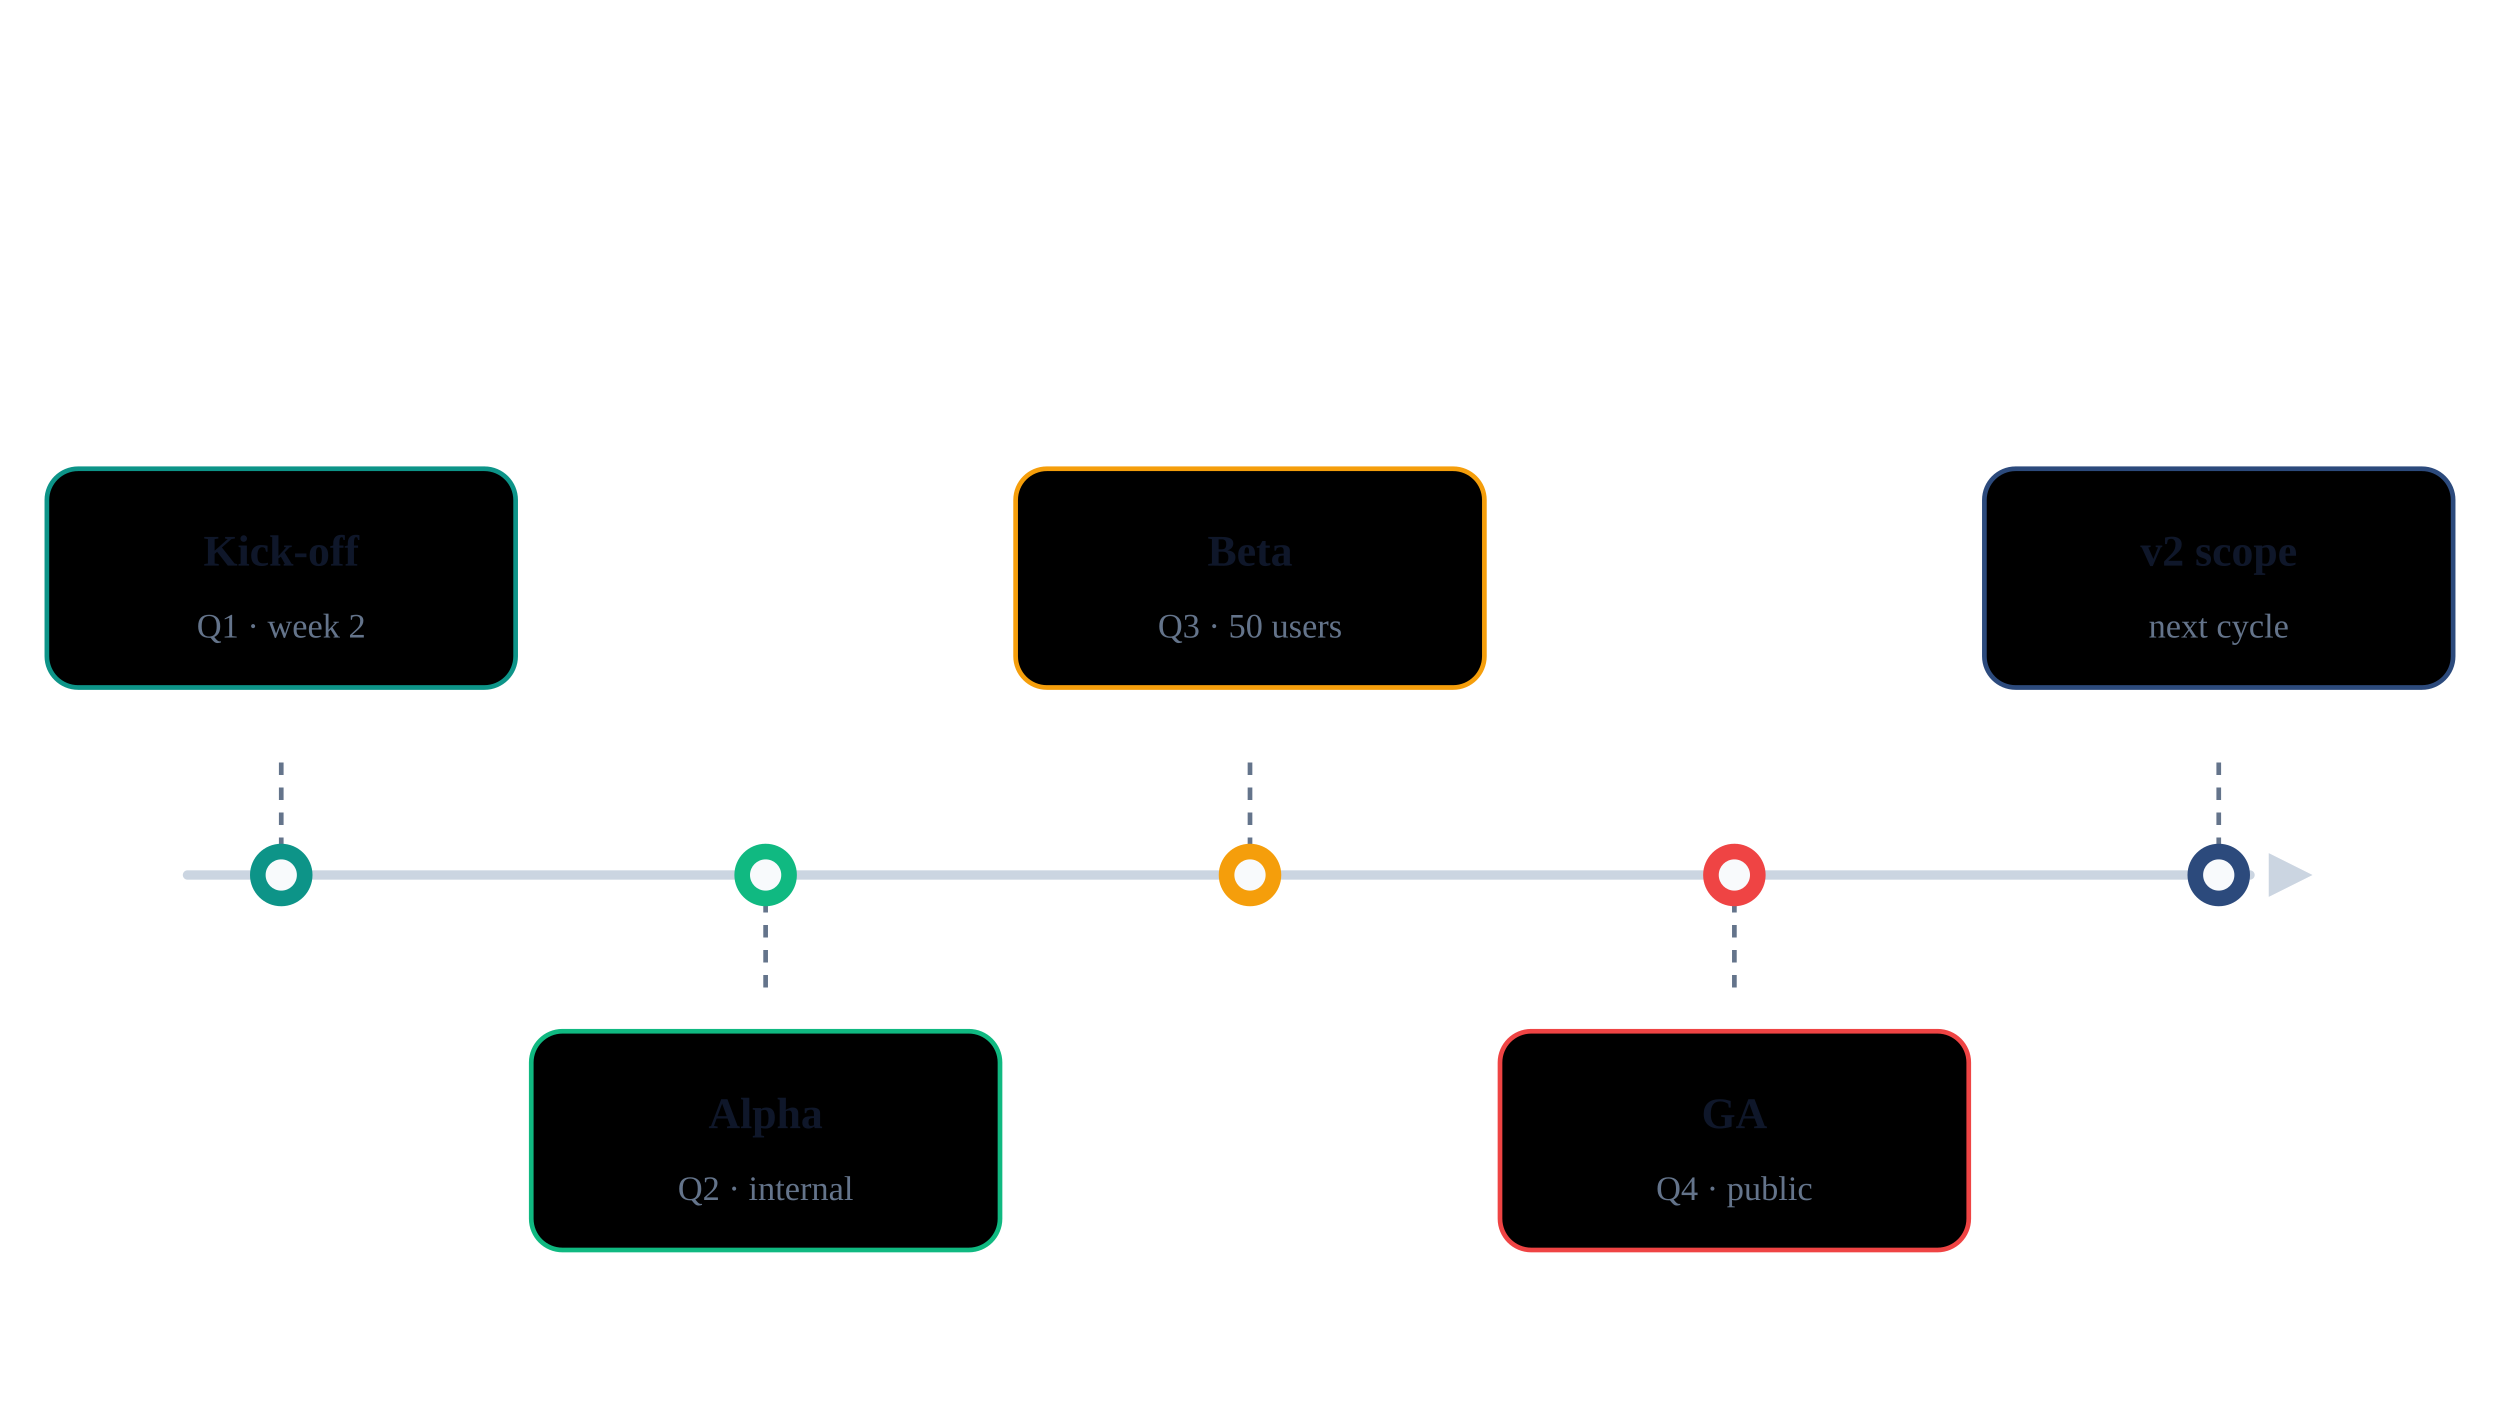
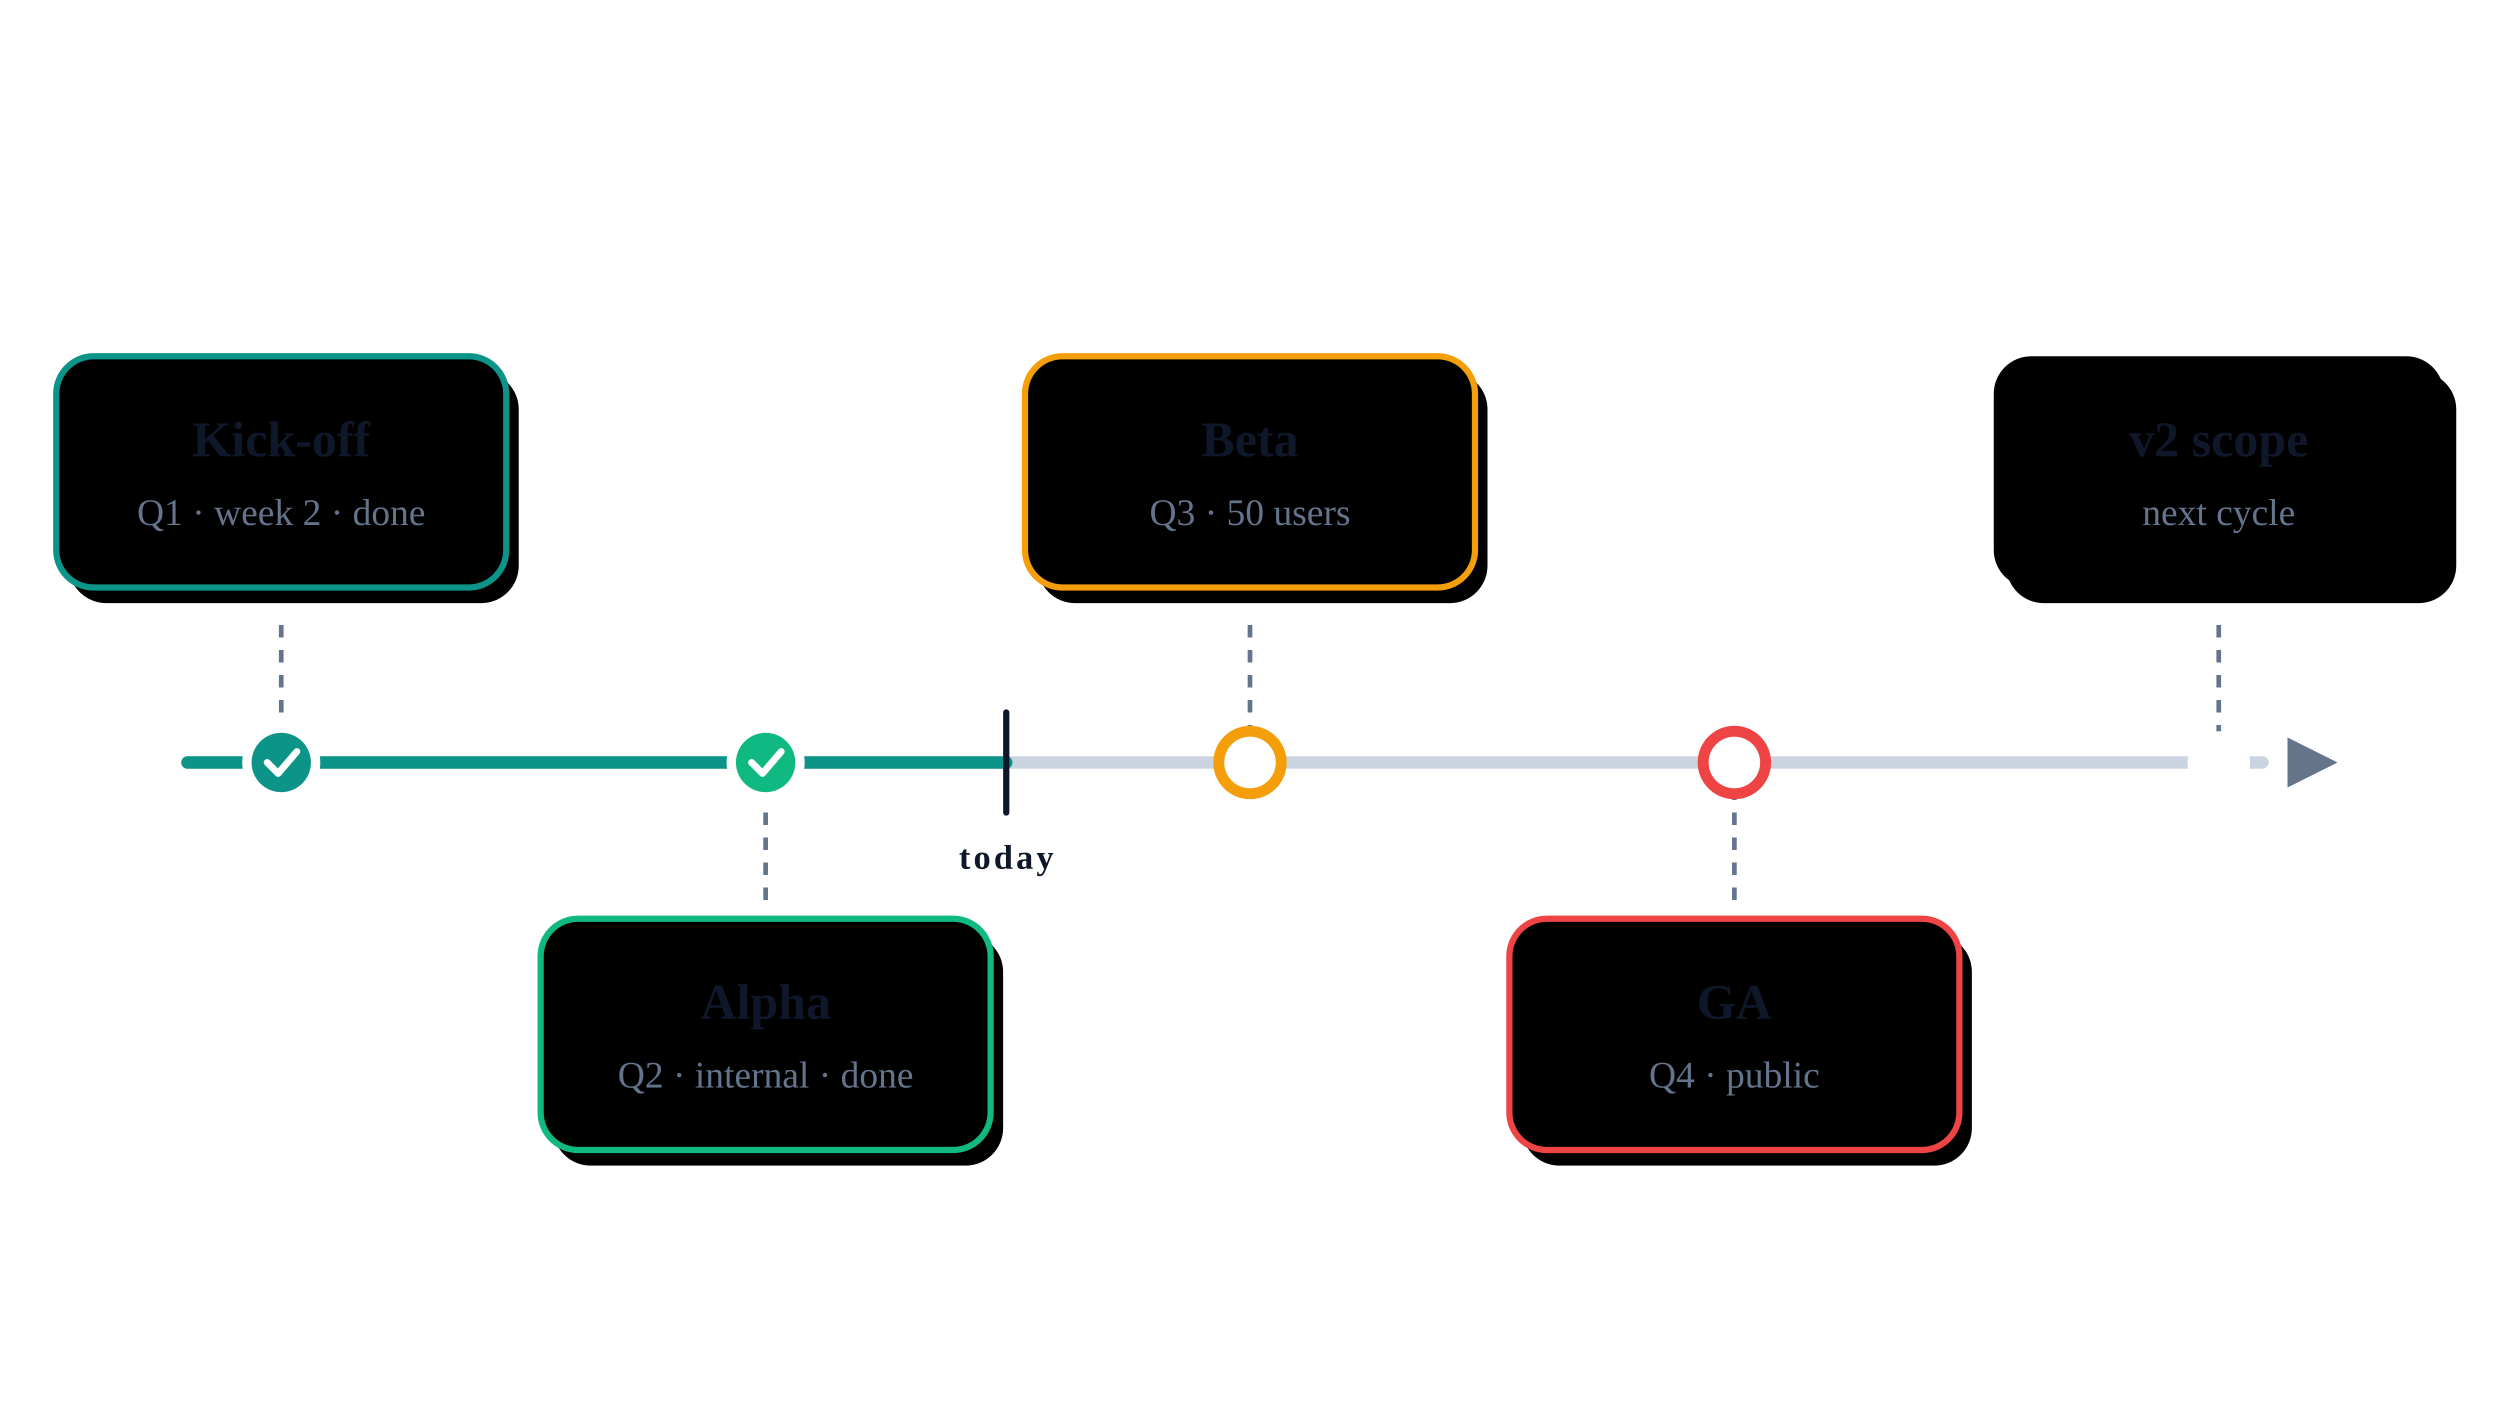
- <svg xmlns="http://www.w3.org/2000/svg" viewBox="0 0 800 450" role="img" aria-label="Roadmap with five milestones along a horizontal spine, labels alternating above and below" style="width:100%;height:auto">
-   <line x1="60" y1="280" x2="720" y2="280" style="stroke:var(--border-bright,#cbd5e1);stroke-width:3" stroke-linecap="round" />
-   <polygon points="740,280 726,273 726,287" fill="var(--border-bright,#cbd5e1)" />
-   <g style="stroke:var(--text-muted,#64748b);stroke-width:1.5" stroke-dasharray="4 4" fill="none">
-     <line x1="90" y1="280" x2="90" y2="240" />
-     <line x1="245" y1="280" x2="245" y2="320" />
-     <line x1="400" y1="280" x2="400" y2="240" />
-     <line x1="555" y1="280" x2="555" y2="320" />
-     <line x1="710" y1="280" x2="710" y2="240" />
-   </g>
-   <g>
-     <circle cx="90" cy="280" r="10" style="fill:var(--teal,#0d9488)" />
-     <circle cx="90" cy="280" r="5" style="fill:var(--surface,#f8fafc)" />
-     <circle cx="245" cy="280" r="10" style="fill:var(--green,#10b981)" />
-     <circle cx="245" cy="280" r="5" style="fill:var(--surface,#f8fafc)" />
-     <circle cx="400" cy="280" r="10" style="fill:var(--amber,#f59e0b)" />
-     <circle cx="400" cy="280" r="5" style="fill:var(--surface,#f8fafc)" />
-     <circle cx="555" cy="280" r="10" style="fill:var(--coral,#ef4444)" />
-     <circle cx="555" cy="280" r="5" style="fill:var(--surface,#f8fafc)" />
-     <circle cx="710" cy="280" r="10" style="fill:var(--deep-blue,#2c4a7c)" />
-     <circle cx="710" cy="280" r="5" style="fill:var(--surface,#f8fafc)" />
-   </g>
-   <g>
-     <rect x="15" y="150" width="150" height="70" rx="10" style="fill:color-mix(in srgb, var(--teal,#0d9488) 12%, var(--surface,#f8fafc));stroke:var(--teal,#0d9488);stroke-width:1.5" />
-     <text x="90" y="181" text-anchor="middle" style="font-family:var(--font-head,ui-sans-serif,system-ui);font-size:14px;font-weight:600;fill:var(--text,#0f172a)">Kick-off</text>
-     <text x="90" y="204" text-anchor="middle" style="font-family:var(--font-sans,ui-sans-serif,system-ui);font-size:11px;fill:var(--text-muted,#64748b)">Q1 · week 2</text>
-     <rect x="170" y="330" width="150" height="70" rx="10" style="fill:color-mix(in srgb, var(--green,#10b981) 12%, var(--surface,#f8fafc));stroke:var(--green,#10b981);stroke-width:1.5" />
-     <text x="245" y="361" text-anchor="middle" style="font-family:var(--font-head,ui-sans-serif,system-ui);font-size:14px;font-weight:600;fill:var(--text,#0f172a)">Alpha</text>
-     <text x="245" y="384" text-anchor="middle" style="font-family:var(--font-sans,ui-sans-serif,system-ui);font-size:11px;fill:var(--text-muted,#64748b)">Q2 · internal</text>
-     <rect x="325" y="150" width="150" height="70" rx="10" style="fill:color-mix(in srgb, var(--amber,#f59e0b) 12%, var(--surface,#f8fafc));stroke:var(--amber,#f59e0b);stroke-width:1.5" />
-     <text x="400" y="181" text-anchor="middle" style="font-family:var(--font-head,ui-sans-serif,system-ui);font-size:14px;font-weight:600;fill:var(--text,#0f172a)">Beta</text>
-     <text x="400" y="204" text-anchor="middle" style="font-family:var(--font-sans,ui-sans-serif,system-ui);font-size:11px;fill:var(--text-muted,#64748b)">Q3 · 50 users</text>
-     <rect x="480" y="330" width="150" height="70" rx="10" style="fill:color-mix(in srgb, var(--coral,#ef4444) 12%, var(--surface,#f8fafc));stroke:var(--coral,#ef4444);stroke-width:1.5" />
-     <text x="555" y="361" text-anchor="middle" style="font-family:var(--font-head,ui-sans-serif,system-ui);font-size:14px;font-weight:600;fill:var(--text,#0f172a)">GA</text>
-     <text x="555" y="384" text-anchor="middle" style="font-family:var(--font-sans,ui-sans-serif,system-ui);font-size:11px;fill:var(--text-muted,#64748b)">Q4 · public</text>
-     <rect x="635" y="150" width="150" height="70" rx="10" style="fill:color-mix(in srgb, var(--deep-blue,#2c4a7c) 12%, var(--surface,#f8fafc));stroke:var(--deep-blue,#2c4a7c);stroke-width:1.5" />
-     <text x="710" y="181" text-anchor="middle" style="font-family:var(--font-head,ui-sans-serif,system-ui);font-size:14px;font-weight:600;fill:var(--text,#0f172a)">v2 scope</text>
-     <text x="710" y="204" text-anchor="middle" style="font-family:var(--font-sans,ui-sans-serif,system-ui);font-size:11px;fill:var(--text-muted,#64748b)">next cycle</text>
-   </g>
+ <svg xmlns="http://www.w3.org/2000/svg" viewBox="0 0 800 450" role="img" aria-label="Roadmap with five milestones along a horizontal spine; the first two are done and a today marker sits before Beta" style="width:100%;height:auto">
+   <line x1="60" y1="244" x2="724" y2="244" style="stroke:var(--border-bright,#cbd5e1);stroke-width:4" stroke-linecap="round" />
+   <line x1="60" y1="244" x2="322" y2="244" style="stroke:var(--accent,#0d9488);stroke-width:4" stroke-linecap="round" />
+   <polygon points="748,244 732,252 732,236" style="fill:var(--text-muted,#64748b)" />
+   <line x1="322" y1="228" x2="322" y2="260" style="stroke:var(--text,#0f172a);stroke-width:2" stroke-linecap="round" />
+   <text x="322" y="278" text-anchor="middle" letter-spacing="1" style="font-family:var(--font-head,ui-sans-serif,system-ui);font-size:11px;font-weight:700;fill:var(--text,#0f172a)">today</text>
+   <line x1="90" y1="244" x2="90" y2="196" style="stroke:var(--text-muted,#64748b);stroke-width:1.5" stroke-dasharray="4 4" />
+   <line x1="245" y1="244" x2="245" y2="292" style="stroke:var(--text-muted,#64748b);stroke-width:1.5" stroke-dasharray="4 4" />
+   <line x1="400" y1="244" x2="400" y2="196" style="stroke:var(--text-muted,#64748b);stroke-width:1.5" stroke-dasharray="4 4" />
+   <line x1="555" y1="244" x2="555" y2="292" style="stroke:var(--text-muted,#64748b);stroke-width:1.5" stroke-dasharray="4 4" />
+   <line x1="710" y1="244" x2="710" y2="196" style="stroke:var(--text-muted,#64748b);stroke-width:1.5" stroke-dasharray="4 4" />
+   <circle cx="90" cy="244" r="11" style="fill:var(--teal,#0d9488);stroke:var(--surface,#ffffff);stroke-width:3" />
+   <polyline points="85.5,244 89,247.5 95,240.5" fill="none" style="stroke:var(--surface,#ffffff);stroke-width:2.2" stroke-linecap="round" stroke-linejoin="round" />
+   <circle cx="245" cy="244" r="11" style="fill:var(--green,#10b981);stroke:var(--surface,#ffffff);stroke-width:3" />
+   <polyline points="240.5,244 244,247.5 250,240.5" fill="none" style="stroke:var(--surface,#ffffff);stroke-width:2.2" stroke-linecap="round" stroke-linejoin="round" />
+   <circle cx="400" cy="244" r="10" style="fill:var(--surface,#ffffff);stroke:var(--amber,#f59e0b);stroke-width:3.5" />
+   <circle cx="555" cy="244" r="10" style="fill:var(--surface,#ffffff);stroke:var(--coral,#ef4444);stroke-width:3.5" />
+   <circle cx="710" cy="244" r="10" style="fill:var(--surface,#ffffff);stroke:color-mix(in srgb, var(--deep-blue,#2c4a7c) 55%, var(--text,#0f172a));stroke-width:3.5" />
+   <rect x="18" y="114" width="144" height="74" rx="12" transform="translate(4 5)" style="fill:color-mix(in srgb, var(--teal,#0d9488) 22%, transparent);stroke:color-mix(in srgb, var(--teal,#0d9488) 45%, transparent);stroke-width:1.5" />
+   <rect x="18" y="114" width="144" height="74" rx="12" style="fill:color-mix(in srgb, var(--teal,#0d9488) 14%, var(--surface,#ffffff));stroke:var(--teal,#0d9488);stroke-width:2" />
+   <text x="90" y="146" text-anchor="middle" style="font-family:var(--font-head,ui-sans-serif,system-ui);font-size:16px;font-weight:600;fill:var(--text,#0f172a)">Kick-off</text>
+   <text x="90" y="168" text-anchor="middle" style="font-family:var(--font-sans,ui-sans-serif,system-ui);font-size:12px;fill:var(--text-muted,#64748b)">Q1 · week 2 · done</text>
+   <rect x="173" y="294" width="144" height="74" rx="12" transform="translate(4 5)" style="fill:color-mix(in srgb, var(--green,#10b981) 22%, transparent);stroke:color-mix(in srgb, var(--green,#10b981) 45%, transparent);stroke-width:1.5" />
+   <rect x="173" y="294" width="144" height="74" rx="12" style="fill:color-mix(in srgb, var(--green,#10b981) 14%, var(--surface,#ffffff));stroke:var(--green,#10b981);stroke-width:2" />
+   <text x="245" y="326" text-anchor="middle" style="font-family:var(--font-head,ui-sans-serif,system-ui);font-size:16px;font-weight:600;fill:var(--text,#0f172a)">Alpha</text>
+   <text x="245" y="348" text-anchor="middle" style="font-family:var(--font-sans,ui-sans-serif,system-ui);font-size:12px;fill:var(--text-muted,#64748b)">Q2 · internal · done</text>
+   <rect x="328" y="114" width="144" height="74" rx="12" transform="translate(4 5)" style="fill:color-mix(in srgb, var(--amber,#f59e0b) 22%, transparent);stroke:color-mix(in srgb, var(--amber,#f59e0b) 45%, transparent);stroke-width:1.5" />
+   <rect x="328" y="114" width="144" height="74" rx="12" style="fill:color-mix(in srgb, var(--amber,#f59e0b) 14%, var(--surface,#ffffff));stroke:var(--amber,#f59e0b);stroke-width:2" />
+   <text x="400" y="146" text-anchor="middle" style="font-family:var(--font-head,ui-sans-serif,system-ui);font-size:16px;font-weight:600;fill:var(--text,#0f172a)">Beta</text>
+   <text x="400" y="168" text-anchor="middle" style="font-family:var(--font-sans,ui-sans-serif,system-ui);font-size:12px;fill:var(--text-muted,#64748b)">Q3 · 50 users</text>
+   <rect x="483" y="294" width="144" height="74" rx="12" transform="translate(4 5)" style="fill:color-mix(in srgb, var(--coral,#ef4444) 22%, transparent);stroke:color-mix(in srgb, var(--coral,#ef4444) 45%, transparent);stroke-width:1.5" />
+   <rect x="483" y="294" width="144" height="74" rx="12" style="fill:color-mix(in srgb, var(--coral,#ef4444) 14%, var(--surface,#ffffff));stroke:var(--coral,#ef4444);stroke-width:2" />
+   <text x="555" y="326" text-anchor="middle" style="font-family:var(--font-head,ui-sans-serif,system-ui);font-size:16px;font-weight:600;fill:var(--text,#0f172a)">GA</text>
+   <text x="555" y="348" text-anchor="middle" style="font-family:var(--font-sans,ui-sans-serif,system-ui);font-size:12px;fill:var(--text-muted,#64748b)">Q4 · public</text>
+   <rect x="638" y="114" width="144" height="74" rx="12" transform="translate(4 5)" style="fill:color-mix(in srgb, var(--deep-blue,#2c4a7c) 22%, transparent);stroke:color-mix(in srgb, var(--deep-blue,#2c4a7c) 45%, transparent);stroke-width:1.5" />
+   <rect x="638" y="114" width="144" height="74" rx="12" style="fill:color-mix(in srgb, var(--deep-blue,#2c4a7c) 14%, var(--surface,#ffffff));stroke:color-mix(in srgb, var(--deep-blue,#2c4a7c) 55%, var(--text,#0f172a));stroke-width:2" />
+   <text x="710" y="146" text-anchor="middle" style="font-family:var(--font-head,ui-sans-serif,system-ui);font-size:16px;font-weight:600;fill:var(--text,#0f172a)">v2 scope</text>
+   <text x="710" y="168" text-anchor="middle" style="font-family:var(--font-sans,ui-sans-serif,system-ui);font-size:12px;fill:var(--text-muted,#64748b)">next cycle</text>
</svg>
